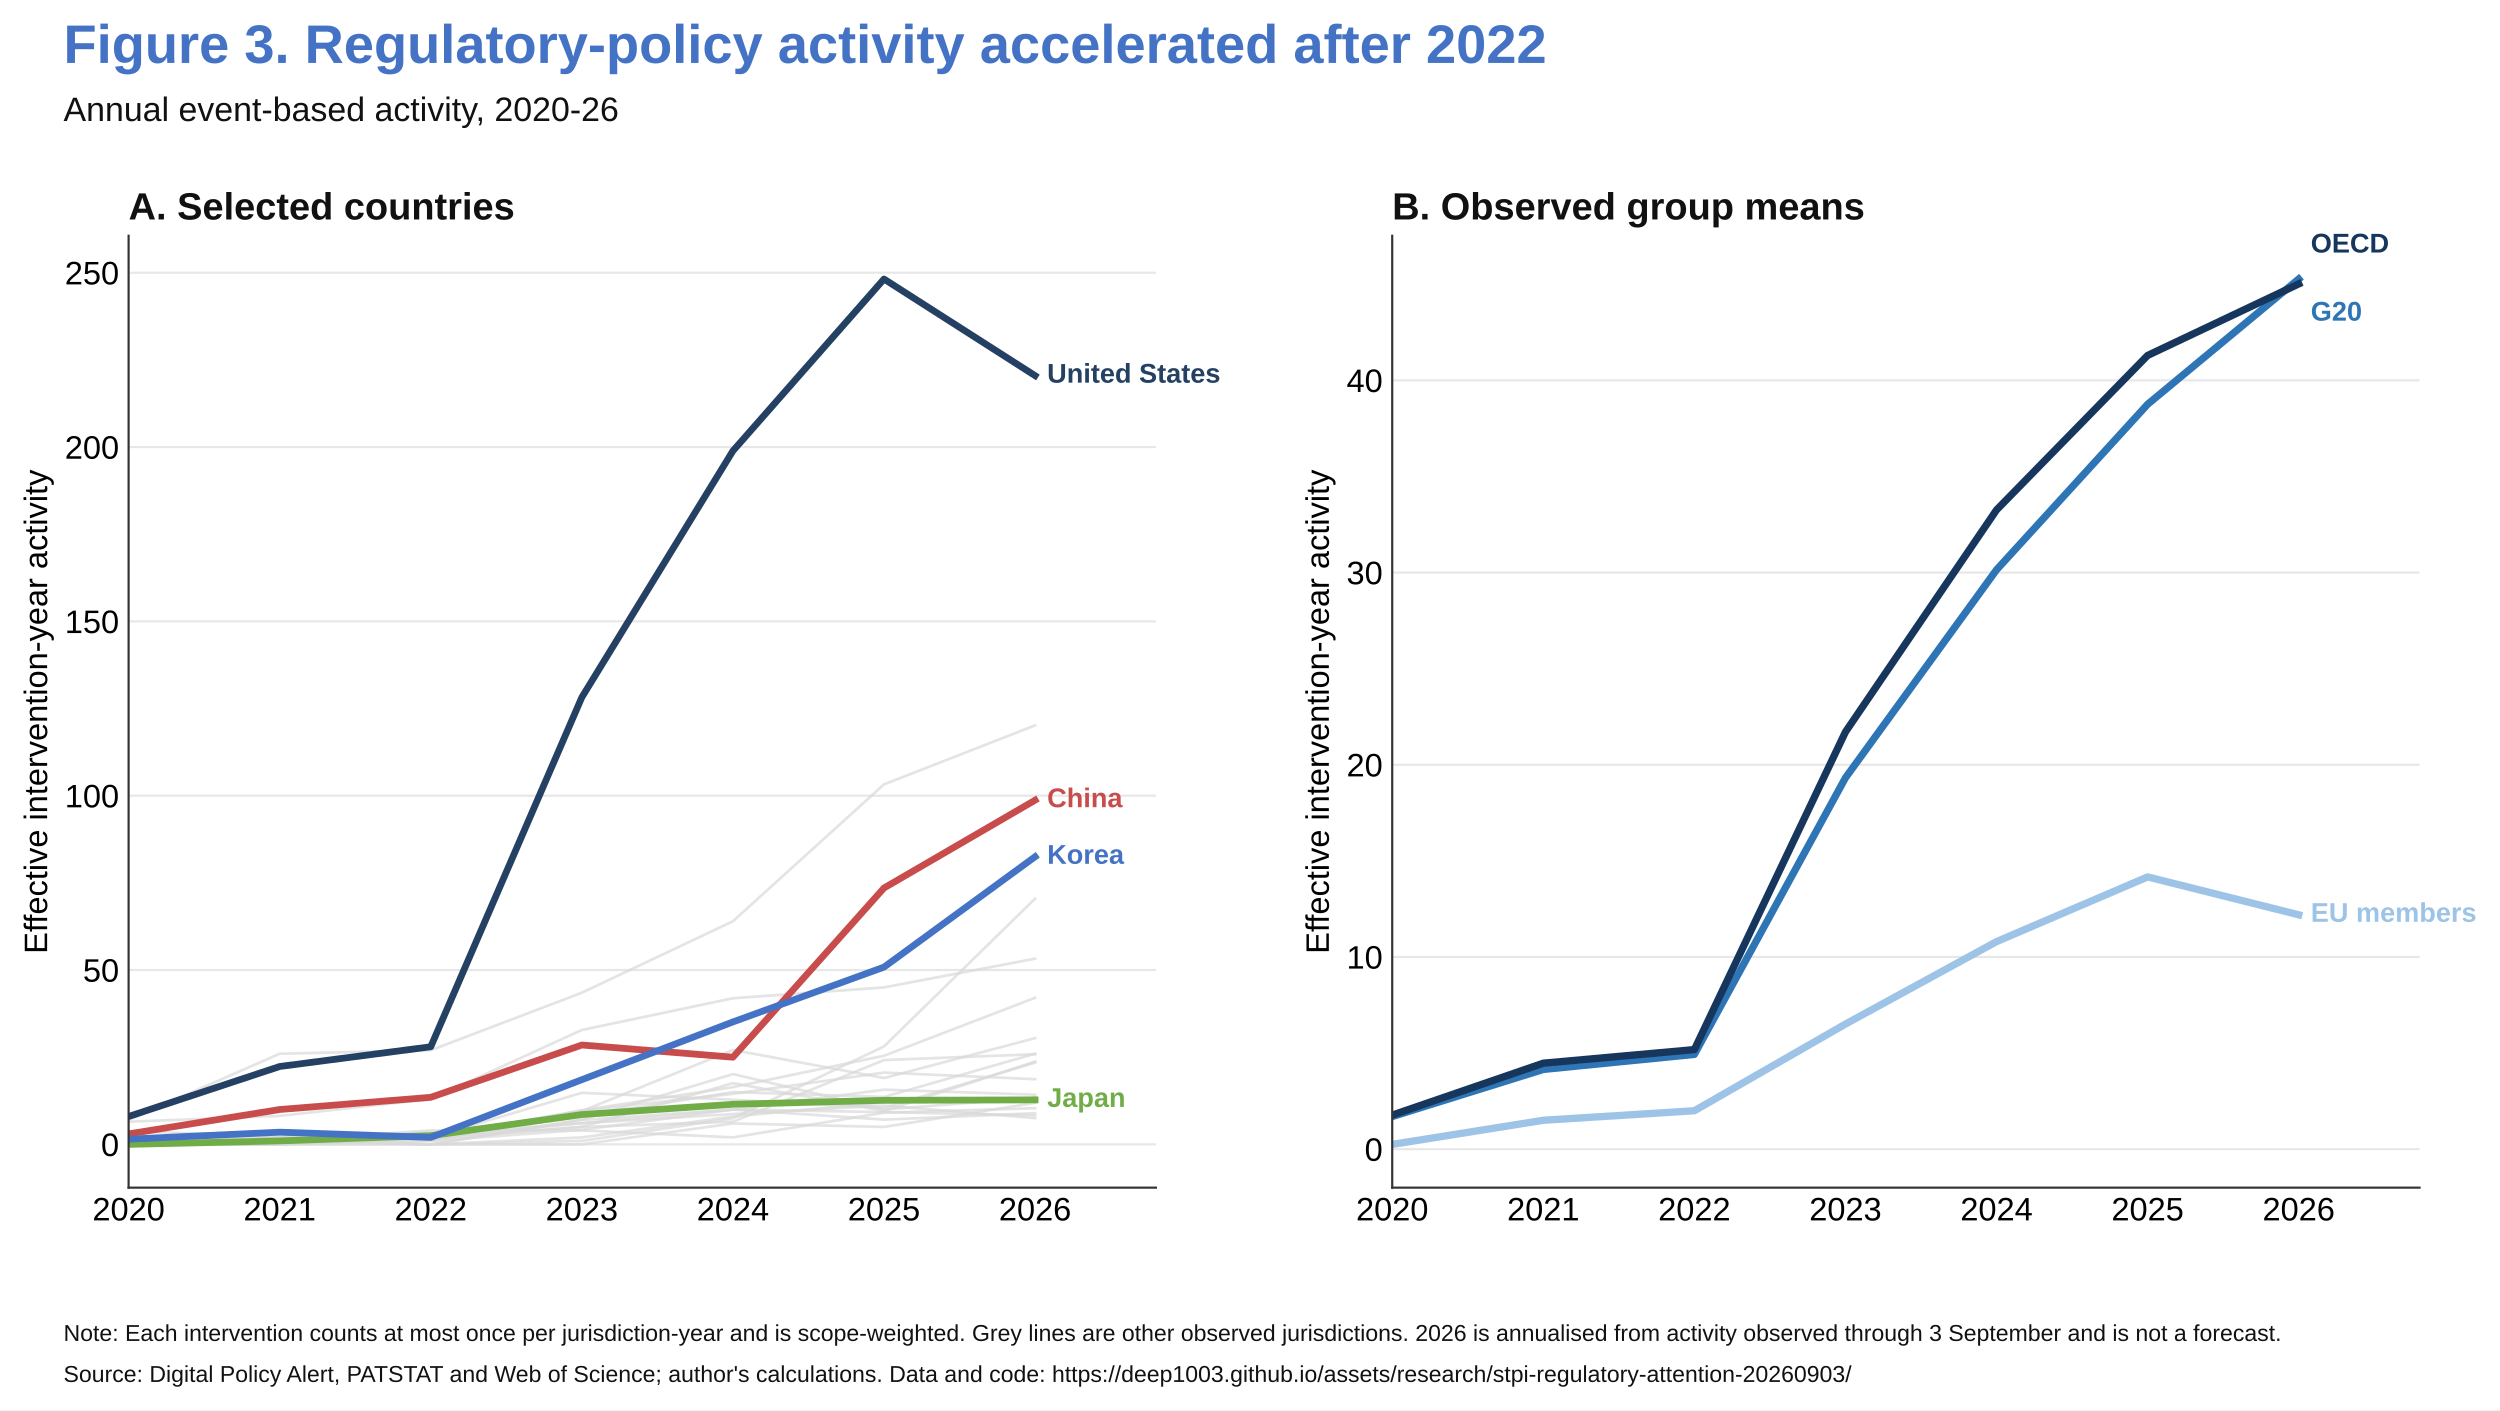
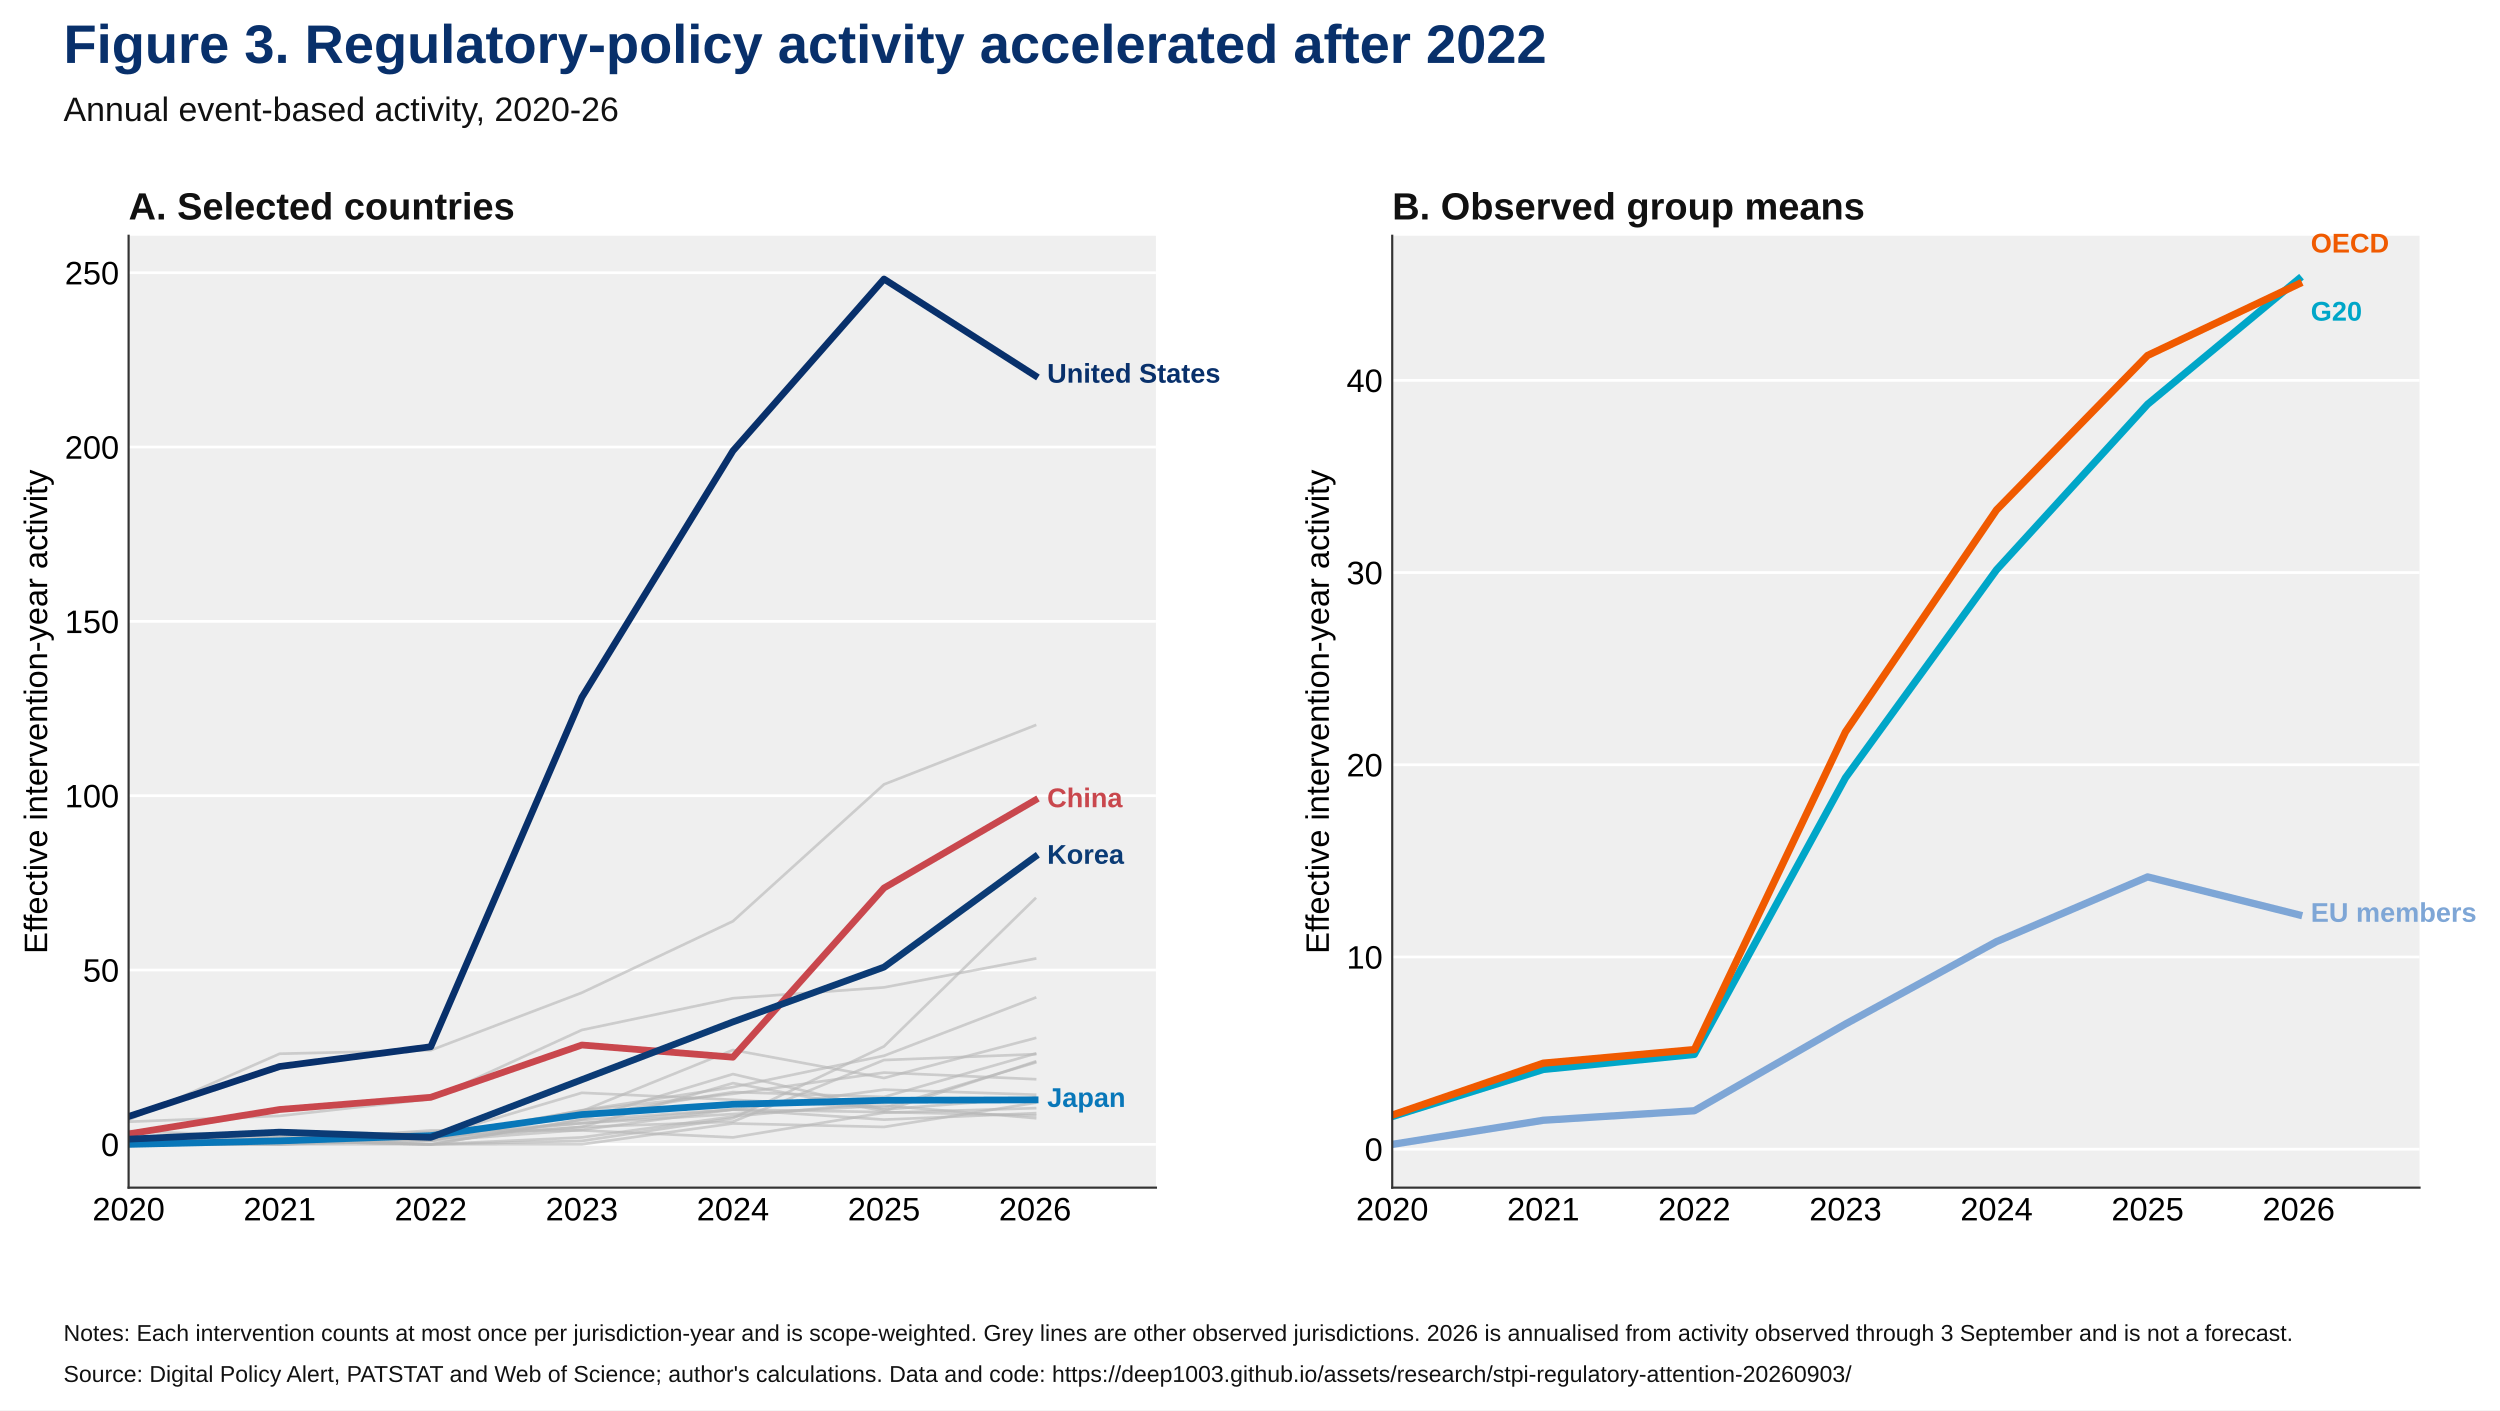
<svg xmlns="http://www.w3.org/2000/svg" width="921.866pt" height="520.02pt" viewBox="0 0 921.866 520.02" version="1.1">
  <defs>
    <style type="text/css">*{stroke-linejoin: round; stroke-linecap: butt}</style>
  </defs>
  <g id="figure_1">
    <g id="patch_1">
-       <path d="M 0 520.02  L 921.866 520.02  L 921.866 0  L 0 0  z " style="fill: #ffffff" />
+       <path d="M 0 520.02 L 921.866 520.02 L 921.866 0 L 0 0 z " style="fill: #ffffff" />
    </g>
    <g id="axes_1">
      <g id="patch_2">
-         <path d="M 47.421 437.94  L 426.245 437.94  L 426.245 86.94  L 47.421 86.94  z " style="fill: #ffffff" />
+         <path d="M 47.421 437.94 L 426.245 437.94 L 426.245 86.94 L 47.421 86.94 z " style="fill: #efefef" />
      </g>
      <g id="matplotlib.axis_1">
        <g id="xtick_1">
          <g id="line2d_1" />
          <g id="text_1">
            <text style="font-size: 12px; font-family: 'Arial'; text-anchor: middle" x="47.421" y="450.029" transform="rotate(-0 47.42063 450.0294)">2020</text>
          </g>
        </g>
        <g id="xtick_2">
          <g id="line2d_2" />
          <g id="text_2">
            <text style="font-size: 12px; font-family: 'Arial'; text-anchor: middle" x="103.13" y="450.029" transform="rotate(-0 103.1301 450.0294)">2021</text>
          </g>
        </g>
        <g id="xtick_3">
          <g id="line2d_3" />
          <g id="text_3">
            <text style="font-size: 12px; font-family: 'Arial'; text-anchor: middle" x="158.84" y="450.029" transform="rotate(-0 158.8396 450.0294)">2022</text>
          </g>
        </g>
        <g id="xtick_4">
          <g id="line2d_4" />
          <g id="text_4">
            <text style="font-size: 12px; font-family: 'Arial'; text-anchor: middle" x="214.549" y="450.029" transform="rotate(-0 214.5491 450.0294)">2023</text>
          </g>
        </g>
        <g id="xtick_5">
          <g id="line2d_5" />
          <g id="text_5">
            <text style="font-size: 12px; font-family: 'Arial'; text-anchor: middle" x="270.259" y="450.029" transform="rotate(-0 270.2586 450.0294)">2024</text>
          </g>
        </g>
        <g id="xtick_6">
          <g id="line2d_6" />
          <g id="text_6">
            <text style="font-size: 12px; font-family: 'Arial'; text-anchor: middle" x="325.968" y="450.029" transform="rotate(-0 325.9681 450.0294)">2025</text>
          </g>
        </g>
        <g id="xtick_7">
          <g id="line2d_7" />
          <g id="text_7">
            <text style="font-size: 12px; font-family: 'Arial'; text-anchor: middle" x="381.678" y="450.029" transform="rotate(-0 381.6776 450.0294)">2026</text>
          </g>
        </g>
      </g>
      <g id="matplotlib.axis_2">
        <g id="ytick_1">
          <g id="line2d_8">
-             <path d="M 47.421 421.985  L 426.245 421.985  " clip-path="url(#pd4fe4f2693)" style="fill: none; stroke: #e7e7e7; stroke-width: 0.8; stroke-linecap: square" />
+             <path d="M 47.421 421.985 L 426.245 421.985 " clip-path="url(#p7516ba176b)" style="fill: none; stroke: #ffffff; stroke-linecap: square" />
          </g>
          <g id="line2d_9" />
          <g id="text_8">
            <text style="font-size: 12px; font-family: 'Arial'; text-anchor: end" x="43.921" y="426.28" transform="rotate(-0 43.92063 426.2801)">0</text>
          </g>
        </g>
        <g id="ytick_2">
          <g id="line2d_10">
-             <path d="M 47.421 357.701  L 426.245 357.701  " clip-path="url(#pd4fe4f2693)" style="fill: none; stroke: #e7e7e7; stroke-width: 0.8; stroke-linecap: square" />
+             <path d="M 47.421 357.701 L 426.245 357.701 " clip-path="url(#p7516ba176b)" style="fill: none; stroke: #ffffff; stroke-linecap: square" />
          </g>
          <g id="line2d_11" />
          <g id="text_9">
            <text style="font-size: 12px; font-family: 'Arial'; text-anchor: end" x="43.921" y="361.996" transform="rotate(-0 43.92063 361.9962)">50</text>
          </g>
        </g>
        <g id="ytick_3">
          <g id="line2d_12">
-             <path d="M 47.421 293.418  L 426.245 293.418  " clip-path="url(#pd4fe4f2693)" style="fill: none; stroke: #e7e7e7; stroke-width: 0.8; stroke-linecap: square" />
+             <path d="M 47.421 293.418 L 426.245 293.418 " clip-path="url(#p7516ba176b)" style="fill: none; stroke: #ffffff; stroke-linecap: square" />
          </g>
          <g id="line2d_13" />
          <g id="text_10">
            <text style="font-size: 12px; font-family: 'Arial'; text-anchor: end" x="43.921" y="297.712" transform="rotate(-0 43.92063 297.7122)">100</text>
          </g>
        </g>
        <g id="ytick_4">
          <g id="line2d_14">
-             <path d="M 47.421 229.134  L 426.245 229.134  " clip-path="url(#pd4fe4f2693)" style="fill: none; stroke: #e7e7e7; stroke-width: 0.8; stroke-linecap: square" />
+             <path d="M 47.421 229.134 L 426.245 229.134 " clip-path="url(#p7516ba176b)" style="fill: none; stroke: #ffffff; stroke-linecap: square" />
          </g>
          <g id="line2d_15" />
          <g id="text_11">
            <text style="font-size: 12px; font-family: 'Arial'; text-anchor: end" x="43.921" y="233.428" transform="rotate(-0 43.92063 233.4282)">150</text>
          </g>
        </g>
        <g id="ytick_5">
          <g id="line2d_16">
-             <path d="M 47.421 164.85  L 426.245 164.85  " clip-path="url(#pd4fe4f2693)" style="fill: none; stroke: #e7e7e7; stroke-width: 0.8; stroke-linecap: square" />
+             <path d="M 47.421 164.85 L 426.245 164.85 " clip-path="url(#p7516ba176b)" style="fill: none; stroke: #ffffff; stroke-linecap: square" />
          </g>
          <g id="line2d_17" />
          <g id="text_12">
            <text style="font-size: 12px; font-family: 'Arial'; text-anchor: end" x="43.921" y="169.144" transform="rotate(-0 43.92063 169.1442)">200</text>
          </g>
        </g>
        <g id="ytick_6">
          <g id="line2d_18">
-             <path d="M 47.421 100.566  L 426.245 100.566  " clip-path="url(#pd4fe4f2693)" style="fill: none; stroke: #e7e7e7; stroke-width: 0.8; stroke-linecap: square" />
+             <path d="M 47.421 100.566 L 426.245 100.566 " clip-path="url(#p7516ba176b)" style="fill: none; stroke: #ffffff; stroke-linecap: square" />
          </g>
          <g id="line2d_19" />
          <g id="text_13">
            <text style="font-size: 12px; font-family: 'Arial'; text-anchor: end" x="43.921" y="104.86" transform="rotate(-0 43.92063 104.8603)">250</text>
          </g>
        </g>
        <g id="text_14">
          <text style="font-size: 12px; font-family: 'Arial'; text-anchor: middle" x="17.376" y="262.44" transform="rotate(-90 17.37562 262.44)">Effective intervention-year activity</text>
        </g>
      </g>
      <g id="line2d_20">
-         <path d="M 47.421 421.985  L 103.13 421.979  L 158.84 421.985  L 214.549 412.808  L 270.259 396.063  L 325.968 409.129  L 381.678 404.761  " clip-path="url(#pd4fe4f2693)" style="fill: none; stroke: #d9d9d9; stroke-opacity: 0.7; stroke-linecap: square" />
+         <path d="M 47.421 421.985 L 103.13 421.979 L 158.84 421.985 L 214.549 412.808 L 270.259 396.063 L 325.968 409.129 L 381.678 404.761 " clip-path="url(#p7516ba176b)" style="fill: none; stroke: #b7b7b7; stroke-opacity: 0.62; stroke-linecap: square" />
      </g>
      <g id="line2d_21">
-         <path d="M 47.421 421.343  L 103.13 417.479  L 158.84 420.057  L 214.549 409.4  L 270.259 400.88  L 325.968 389.308  L 381.678 367.935  " clip-path="url(#pd4fe4f2693)" style="fill: none; stroke: #d9d9d9; stroke-opacity: 0.7; stroke-linecap: square" />
+         <path d="M 47.421 421.343 L 103.13 417.479 L 158.84 420.057 L 214.549 409.4 L 270.259 400.88 L 325.968 389.308 L 381.678 367.935 " clip-path="url(#p7516ba176b)" style="fill: none; stroke: #b7b7b7; stroke-opacity: 0.62; stroke-linecap: square" />
      </g>
      <g id="line2d_22">
-         <path d="M 47.421 420.7  L 103.13 418.122  L 158.84 420.7  L 214.549 409.71  L 270.259 387.18  L 325.968 397.513  L 381.678 382.814  " clip-path="url(#pd4fe4f2693)" style="fill: none; stroke: #d9d9d9; stroke-opacity: 0.7; stroke-linecap: square" />
+         <path d="M 47.421 420.7 L 103.13 418.122 L 158.84 420.7 L 214.549 409.71 L 270.259 387.18 L 325.968 397.513 L 381.678 382.814 " clip-path="url(#p7516ba176b)" style="fill: none; stroke: #b7b7b7; stroke-opacity: 0.62; stroke-linecap: square" />
      </g>
      <g id="line2d_23">
-         <path d="M 47.421 419.414  L 103.13 418.551  L 158.84 419.414  L 214.549 402.971  L 270.259 405.54  L 325.968 408.508  L 381.678 391.836  " clip-path="url(#pd4fe4f2693)" style="fill: none; stroke: #d9d9d9; stroke-opacity: 0.7; stroke-linecap: square" />
+         <path d="M 47.421 419.414 L 103.13 418.551 L 158.84 419.414 L 214.549 402.971 L 270.259 405.54 L 325.968 408.508 L 381.678 391.836 " clip-path="url(#p7516ba176b)" style="fill: none; stroke: #b7b7b7; stroke-opacity: 0.62; stroke-linecap: square" />
      </g>
      <g id="line2d_24">
-         <path d="M 47.421 418.128  L 103.13 409.122  L 158.84 404.629  L 214.549 385.344  L 270.259 389.843  L 325.968 327.444  L 381.678 295.063  " clip-path="url(#pd4fe4f2693)" style="fill: none; stroke: #d9d9d9; stroke-opacity: 0.7; stroke-linecap: square" />
+         <path d="M 47.421 418.128 L 103.13 409.122 L 158.84 404.629 L 214.549 385.344 L 270.259 389.843 L 325.968 327.444 L 381.678 295.063 " clip-path="url(#p7516ba176b)" style="fill: none; stroke: #b7b7b7; stroke-opacity: 0.62; stroke-linecap: square" />
      </g>
      <g id="line2d_25">
-         <path d="M 47.421 421.985  L 103.13 418.122  L 158.84 419.414  L 214.549 409.488  L 270.259 403.343  L 325.968 395.513  L 381.678 397.948  " clip-path="url(#pd4fe4f2693)" style="fill: none; stroke: #d9d9d9; stroke-opacity: 0.7; stroke-linecap: square" />
+         <path d="M 47.421 421.985 L 103.13 418.122 L 158.84 419.414 L 214.549 409.488 L 270.259 403.343 L 325.968 395.513 L 381.678 397.948 " clip-path="url(#p7516ba176b)" style="fill: none; stroke: #b7b7b7; stroke-opacity: 0.62; stroke-linecap: square" />
      </g>
      <g id="line2d_26">
-         <path d="M 47.421 412.986  L 103.13 388.558  L 158.84 387.272  L 214.549 366.058  L 270.259 339.702  L 325.968 289.239  L 381.678 267.469  " clip-path="url(#pd4fe4f2693)" style="fill: none; stroke: #d9d9d9; stroke-opacity: 0.7; stroke-linecap: square" />
+         <path d="M 47.421 412.986 L 103.13 388.558 L 158.84 387.272 L 214.549 366.058 L 270.259 339.702 L 325.968 289.239 L 381.678 267.469 " clip-path="url(#p7516ba176b)" style="fill: none; stroke: #b7b7b7; stroke-opacity: 0.62; stroke-linecap: square" />
      </g>
      <g id="line2d_27">
-         <path d="M 47.421 421.985  L 103.13 420.693  L 158.84 418.128  L 214.549 414.171  L 270.259 410.805  L 325.968 407.684  L 381.678 412.311  " clip-path="url(#pd4fe4f2693)" style="fill: none; stroke: #d9d9d9; stroke-opacity: 0.7; stroke-linecap: square" />
+         <path d="M 47.421 421.985 L 103.13 420.693 L 158.84 418.128 L 214.549 414.171 L 270.259 410.805 L 325.968 407.684 L 381.678 412.311 " clip-path="url(#p7516ba176b)" style="fill: none; stroke: #b7b7b7; stroke-opacity: 0.62; stroke-linecap: square" />
      </g>
      <g id="line2d_28">
-         <path d="M 47.421 413.629  L 103.13 411.479  L 158.84 405.272  L 214.549 379.8  L 270.259 368.095  L 325.968 364.099  L 381.678 353.502  " clip-path="url(#pd4fe4f2693)" style="fill: none; stroke: #d9d9d9; stroke-opacity: 0.7; stroke-linecap: square" />
+         <path d="M 47.421 413.629 L 103.13 411.479 L 158.84 405.272 L 214.549 379.8 L 270.259 368.095 L 325.968 364.099 L 381.678 353.502 " clip-path="url(#p7516ba176b)" style="fill: none; stroke: #b7b7b7; stroke-opacity: 0.62; stroke-linecap: square" />
      </g>
      <g id="line2d_29">
-         <path d="M 47.421 421.985  L 103.13 421.979  L 158.84 419.414  L 214.549 415.557  L 270.259 413.629  L 325.968 390.884  L 381.678 388.728  " clip-path="url(#pd4fe4f2693)" style="fill: none; stroke: #d9d9d9; stroke-opacity: 0.7; stroke-linecap: square" />
+         <path d="M 47.421 421.985 L 103.13 421.979 L 158.84 419.414 L 214.549 415.557 L 270.259 413.629 L 325.968 390.884 L 381.678 388.728 " clip-path="url(#p7516ba176b)" style="fill: none; stroke: #b7b7b7; stroke-opacity: 0.62; stroke-linecap: square" />
      </g>
      <g id="line2d_30">
-         <path d="M 47.421 420.7  L 103.13 419.408  L 158.84 419.414  L 214.549 414.171  L 270.259 409.129  L 325.968 401.809  L 381.678 403.671  " clip-path="url(#pd4fe4f2693)" style="fill: none; stroke: #d9d9d9; stroke-opacity: 0.7; stroke-linecap: square" />
+         <path d="M 47.421 420.7 L 103.13 419.408 L 158.84 419.414 L 214.549 414.171 L 270.259 409.129 L 325.968 401.809 L 381.678 403.671 " clip-path="url(#p7516ba176b)" style="fill: none; stroke: #b7b7b7; stroke-opacity: 0.62; stroke-linecap: square" />
      </g>
      <g id="line2d_31">
-         <path d="M 47.421 421.985  L 103.13 420.693  L 158.84 418.771  L 214.549 410.986  L 270.259 407.2  L 325.968 405.731  L 381.678 405.578  " clip-path="url(#pd4fe4f2693)" style="fill: none; stroke: #d9d9d9; stroke-opacity: 0.7; stroke-linecap: square" />
+         <path d="M 47.421 421.985 L 103.13 420.693 L 158.84 418.771 L 214.549 410.986 L 270.259 407.2 L 325.968 405.731 L 381.678 405.578 " clip-path="url(#p7516ba176b)" style="fill: none; stroke: #b7b7b7; stroke-opacity: 0.62; stroke-linecap: square" />
      </g>
      <g id="line2d_32">
-         <path d="M 47.421 420.057  L 103.13 417.479  L 158.84 419.414  L 214.549 398.129  L 270.259 376.826  L 325.968 356.62  L 381.678 315.921  " clip-path="url(#pd4fe4f2693)" style="fill: none; stroke: #d9d9d9; stroke-opacity: 0.7; stroke-linecap: square" />
+         <path d="M 47.421 420.057 L 103.13 417.479 L 158.84 419.414 L 214.549 398.129 L 270.259 376.826 L 325.968 356.62 L 381.678 315.921 " clip-path="url(#p7516ba176b)" style="fill: none; stroke: #b7b7b7; stroke-opacity: 0.62; stroke-linecap: square" />
      </g>
      <g id="line2d_33">
-         <path d="M 47.421 421.985  L 103.13 421.979  L 158.84 420.7  L 214.549 416.63  L 270.259 409.129  L 325.968 410.084  L 381.678 411.301  " clip-path="url(#pd4fe4f2693)" style="fill: none; stroke: #d9d9d9; stroke-opacity: 0.7; stroke-linecap: square" />
+         <path d="M 47.421 421.985 L 103.13 421.979 L 158.84 420.7 L 214.549 416.63 L 270.259 409.129 L 325.968 410.084 L 381.678 411.301 " clip-path="url(#p7516ba176b)" style="fill: none; stroke: #b7b7b7; stroke-opacity: 0.62; stroke-linecap: square" />
      </g>
      <g id="line2d_34">
-         <path d="M 47.421 421.985  L 103.13 420.693  L 158.84 421.985  L 214.549 412.986  L 270.259 409.129  L 325.968 412.857  L 381.678 410.484  " clip-path="url(#pd4fe4f2693)" style="fill: none; stroke: #d9d9d9; stroke-opacity: 0.7; stroke-linecap: square" />
+         <path d="M 47.421 421.985 L 103.13 420.693 L 158.84 421.985 L 214.549 412.986 L 270.259 409.129 L 325.968 412.857 L 381.678 410.484 " clip-path="url(#p7516ba176b)" style="fill: none; stroke: #b7b7b7; stroke-opacity: 0.62; stroke-linecap: square" />
      </g>
      <g id="line2d_35">
-         <path d="M 47.421 419.414  L 103.13 421.979  L 158.84 420.057  L 214.549 415.557  L 270.259 399.4  L 325.968 409.691  L 381.678 391.464  " clip-path="url(#pd4fe4f2693)" style="fill: none; stroke: #d9d9d9; stroke-opacity: 0.7; stroke-linecap: square" />
+         <path d="M 47.421 419.414 L 103.13 421.979 L 158.84 420.057 L 214.549 415.557 L 270.259 399.4 L 325.968 409.691 L 381.678 391.464 " clip-path="url(#p7516ba176b)" style="fill: none; stroke: #b7b7b7; stroke-opacity: 0.62; stroke-linecap: square" />
      </g>
      <g id="line2d_36">
-         <path d="M 47.421 417.057  L 103.13 419.193  L 158.84 417.486  L 214.549 411.629  L 270.259 402.7  L 325.968 404.5  L 381.678 388.546  " clip-path="url(#pd4fe4f2693)" style="fill: none; stroke: #d9d9d9; stroke-opacity: 0.7; stroke-linecap: square" />
+         <path d="M 47.421 417.057 L 103.13 419.193 L 158.84 417.486 L 214.549 411.629 L 270.259 402.7 L 325.968 404.5 L 381.678 388.546 " clip-path="url(#p7516ba176b)" style="fill: none; stroke: #b7b7b7; stroke-opacity: 0.62; stroke-linecap: square" />
      </g>
      <g id="line2d_37">
-         <path d="M 47.421 421.985  L 103.13 420.693  L 158.84 416.843  L 214.549 416.843  L 270.259 419.414  L 325.968 410.286  L 381.678 408.632  " clip-path="url(#pd4fe4f2693)" style="fill: none; stroke: #d9d9d9; stroke-opacity: 0.7; stroke-linecap: square" />
+         <path d="M 47.421 421.985 L 103.13 420.693 L 158.84 416.843 L 214.549 416.843 L 270.259 419.414 L 325.968 410.286 L 381.678 408.632 " clip-path="url(#p7516ba176b)" style="fill: none; stroke: #b7b7b7; stroke-opacity: 0.62; stroke-linecap: square" />
      </g>
      <g id="line2d_38">
-         <path d="M 47.421 421.985  L 103.13 419.408  L 158.84 421.985  L 214.549 421.957  L 270.259 414.271  L 325.968 415.557  L 381.678 406.668  " clip-path="url(#pd4fe4f2693)" style="fill: none; stroke: #d9d9d9; stroke-opacity: 0.7; stroke-linecap: square" />
+         <path d="M 47.421 421.985 L 103.13 419.408 L 158.84 421.985 L 214.549 421.957 L 270.259 414.271 L 325.968 415.557 L 381.678 406.668 " clip-path="url(#p7516ba176b)" style="fill: none; stroke: #b7b7b7; stroke-opacity: 0.62; stroke-linecap: square" />
      </g>
      <g id="line2d_39">
-         <path d="M 47.421 420.7  L 103.13 420.7  L 158.84 421.985  L 214.549 419.414  L 270.259 411.7  L 325.968 406.506  L 381.678 404.817  " clip-path="url(#pd4fe4f2693)" style="fill: none; stroke: #d9d9d9; stroke-opacity: 0.7; stroke-linecap: square" />
+         <path d="M 47.421 420.7 L 103.13 420.7 L 158.84 421.985 L 214.549 419.414 L 270.259 411.7 L 325.968 406.506 L 381.678 404.817 " clip-path="url(#p7516ba176b)" style="fill: none; stroke: #b7b7b7; stroke-opacity: 0.62; stroke-linecap: square" />
      </g>
      <g id="line2d_40">
-         <path d="M 47.421 411.7  L 103.13 393.266  L 158.84 385.986  L 214.549 257.135  L 270.259 166.264  L 325.968 102.895  L 381.678 138.522  " clip-path="url(#pd4fe4f2693)" style="fill: none; stroke: #d9d9d9; stroke-opacity: 0.7; stroke-linecap: square" />
+         <path d="M 47.421 411.7 L 103.13 393.266 L 158.84 385.986 L 214.549 257.135 L 270.259 166.264 L 325.968 102.895 L 381.678 138.522 " clip-path="url(#p7516ba176b)" style="fill: none; stroke: #b7b7b7; stroke-opacity: 0.62; stroke-linecap: square" />
      </g>
      <g id="line2d_41">
-         <path d="M 47.421 421.985  L 103.13 420.693  L 158.84 421.985  L 214.549 420.7  L 270.259 412.343  L 325.968 385.858  L 381.678 331.374  " clip-path="url(#pd4fe4f2693)" style="fill: none; stroke: #d9d9d9; stroke-opacity: 0.7; stroke-linecap: square" />
+         <path d="M 47.421 421.985 L 103.13 420.693 L 158.84 421.985 L 214.549 420.7 L 270.259 412.343 L 325.968 385.858 L 381.678 331.374 " clip-path="url(#p7516ba176b)" style="fill: none; stroke: #b7b7b7; stroke-opacity: 0.62; stroke-linecap: square" />
      </g>
      <g id="line2d_42">
-         <path d="M 47.421 411.7  L 103.13 393.266  L 158.84 385.986  L 214.549 257.135  L 270.259 166.264  L 325.968 102.895  L 381.678 138.522  " clip-path="url(#pd4fe4f2693)" style="fill: none; stroke: #244062; stroke-width: 2.5; stroke-linecap: square" />
+         <path d="M 47.421 411.7 L 103.13 393.266 L 158.84 385.986 L 214.549 257.135 L 270.259 166.264 L 325.968 102.895 L 381.678 138.522 " clip-path="url(#p7516ba176b)" style="fill: none; stroke: #08306b; stroke-width: 2.5; stroke-linecap: square" />
      </g>
      <g id="line2d_43">
-         <path d="M 47.421 418.128  L 103.13 409.122  L 158.84 404.629  L 214.549 385.344  L 270.259 389.843  L 325.968 327.444  L 381.678 295.063  " clip-path="url(#pd4fe4f2693)" style="fill: none; stroke: #c94c4c; stroke-width: 2.5; stroke-linecap: square" />
+         <path d="M 47.421 418.128 L 103.13 409.122 L 158.84 404.629 L 214.549 385.344 L 270.259 389.843 L 325.968 327.444 L 381.678 295.063 " clip-path="url(#p7516ba176b)" style="fill: none; stroke: #c9474d; stroke-width: 2.5; stroke-linecap: square" />
      </g>
      <g id="line2d_44">
-         <path d="M 47.421 421.985  L 103.13 420.693  L 158.84 418.771  L 214.549 410.986  L 270.259 407.2  L 325.968 405.731  L 381.678 405.578  " clip-path="url(#pd4fe4f2693)" style="fill: none; stroke: #70ad47; stroke-width: 2.5; stroke-linecap: square" />
+         <path d="M 47.421 421.985 L 103.13 420.693 L 158.84 418.771 L 214.549 410.986 L 270.259 407.2 L 325.968 405.731 L 381.678 405.578 " clip-path="url(#p7516ba176b)" style="fill: none; stroke: #0877b9; stroke-width: 2.5; stroke-linecap: square" />
      </g>
      <g id="line2d_45">
-         <path d="M 47.421 420.057  L 103.13 417.479  L 158.84 419.414  L 214.549 398.129  L 270.259 376.826  L 325.968 356.62  L 381.678 315.921  " clip-path="url(#pd4fe4f2693)" style="fill: none; stroke: #4472c4; stroke-width: 2.5; stroke-linecap: square" />
+         <path d="M 47.421 420.057 L 103.13 417.479 L 158.84 419.414 L 214.549 398.129 L 270.259 376.826 L 325.968 356.62 L 381.678 315.921 " clip-path="url(#p7516ba176b)" style="fill: none; stroke: #0b3b75; stroke-width: 2.5; stroke-linecap: square" />
      </g>
      <g id="patch_3">
-         <path d="M 47.421 437.94  L 47.421 86.94  " style="fill: none; stroke: #333333; stroke-width: 0.8; stroke-linejoin: miter; stroke-linecap: square" />
+         <path d="M 47.421 437.94 L 47.421 86.94 " style="fill: none; stroke: #333333; stroke-width: 0.8; stroke-linejoin: miter; stroke-linecap: square" />
      </g>
      <g id="patch_4">
-         <path d="M 47.421 437.94  L 426.245 437.94  " style="fill: none; stroke: #333333; stroke-width: 0.8; stroke-linejoin: miter; stroke-linecap: square" />
+         <path d="M 47.421 437.94 L 426.245 437.94 " style="fill: none; stroke: #333333; stroke-width: 0.8; stroke-linejoin: miter; stroke-linecap: square" />
      </g>
      <g id="text_15">
-         <text style="font-weight: 700; font-size: 10px; font-family: 'Arial'; text-anchor: start; fill: #244062" x="386.134" y="141.114" transform="rotate(-0 386.1344 141.1137)">United States</text>
+         <text style="font-weight: 700; font-size: 10px; font-family: 'Arial'; text-anchor: start; fill: #08306b" x="386.134" y="141.114" transform="rotate(-0 386.1344 141.1137)">United States</text>
      </g>
      <g id="text_16">
-         <text style="font-weight: 700; font-size: 10px; font-family: 'Arial'; text-anchor: start; fill: #c94c4c" x="386.134" y="297.656" transform="rotate(-0 386.1344 297.6555)">China</text>
+         <text style="font-weight: 700; font-size: 10px; font-family: 'Arial'; text-anchor: start; fill: #c9474d" x="386.134" y="297.656" transform="rotate(-0 386.1344 297.6555)">China</text>
      </g>
      <g id="text_17">
-         <text style="font-weight: 700; font-size: 10px; font-family: 'Arial'; text-anchor: start; fill: #70ad47" x="386.134" y="408.171" transform="rotate(-0 386.1344 408.1706)">Japan</text>
+         <text style="font-weight: 700; font-size: 10px; font-family: 'Arial'; text-anchor: start; fill: #0877b9" x="386.134" y="408.171" transform="rotate(-0 386.1344 408.1706)">Japan</text>
      </g>
      <g id="text_18">
-         <text style="font-weight: 700; font-size: 10px; font-family: 'Arial'; text-anchor: start; fill: #4472c4" x="386.134" y="318.513" transform="rotate(-0 386.1344 318.5127)">Korea</text>
+         <text style="font-weight: 700; font-size: 10px; font-family: 'Arial'; text-anchor: start; fill: #0b3b75" x="386.134" y="318.513" transform="rotate(-0 386.1344 318.5127)">Korea</text>
      </g>
      <g id="text_19">
        <text style="font-weight: 700; font-size: 14px; font-family: 'Arial'; text-anchor: start; fill: #111111" x="47.421" y="80.94" transform="rotate(-0 47.42063 80.94)">A. Selected countries</text>
      </g>
    </g>
    <g id="axes_2">
      <g id="patch_5">
-         <path d="M 513.375 437.94  L 892.2 437.94  L 892.2 86.94  L 513.375 86.94  z " style="fill: #ffffff" />
+         <path d="M 513.375 437.94 L 892.2 437.94 L 892.2 86.94 L 513.375 86.94 z " style="fill: #efefef" />
      </g>
      <g id="matplotlib.axis_3">
        <g id="xtick_8">
          <g id="line2d_46" />
          <g id="text_20">
            <text style="font-size: 12px; font-family: 'Arial'; text-anchor: middle" x="513.375" y="450.029" transform="rotate(-0 513.3749 450.0294)">2020</text>
          </g>
        </g>
        <g id="xtick_9">
          <g id="line2d_47" />
          <g id="text_21">
            <text style="font-size: 12px; font-family: 'Arial'; text-anchor: middle" x="569.084" y="450.029" transform="rotate(-0 569.0844 450.0294)">2021</text>
          </g>
        </g>
        <g id="xtick_10">
          <g id="line2d_48" />
          <g id="text_22">
            <text style="font-size: 12px; font-family: 'Arial'; text-anchor: middle" x="624.794" y="450.029" transform="rotate(-0 624.7939 450.0294)">2022</text>
          </g>
        </g>
        <g id="xtick_11">
          <g id="line2d_49" />
          <g id="text_23">
            <text style="font-size: 12px; font-family: 'Arial'; text-anchor: middle" x="680.503" y="450.029" transform="rotate(-0 680.5034 450.0294)">2023</text>
          </g>
        </g>
        <g id="xtick_12">
          <g id="line2d_50" />
          <g id="text_24">
            <text style="font-size: 12px; font-family: 'Arial'; text-anchor: middle" x="736.213" y="450.029" transform="rotate(-0 736.2129 450.0294)">2024</text>
          </g>
        </g>
        <g id="xtick_13">
          <g id="line2d_51" />
          <g id="text_25">
            <text style="font-size: 12px; font-family: 'Arial'; text-anchor: middle" x="791.922" y="450.029" transform="rotate(-0 791.9224 450.0294)">2025</text>
          </g>
        </g>
        <g id="xtick_14">
          <g id="line2d_52" />
          <g id="text_26">
            <text style="font-size: 12px; font-family: 'Arial'; text-anchor: middle" x="847.632" y="450.029" transform="rotate(-0 847.6319 450.0294)">2026</text>
          </g>
        </g>
      </g>
      <g id="matplotlib.axis_4">
        <g id="ytick_7">
          <g id="line2d_53">
-             <path d="M 513.375 423.757  L 892.2 423.757  " clip-path="url(#pb3663f5eb4)" style="fill: none; stroke: #e7e7e7; stroke-width: 0.8; stroke-linecap: square" />
+             <path d="M 513.375 423.757 L 892.2 423.757 " clip-path="url(#p2c4409dbd6)" style="fill: none; stroke: #ffffff; stroke-linecap: square" />
          </g>
          <g id="line2d_54" />
          <g id="text_27">
            <text style="font-size: 12px; font-family: 'Arial'; text-anchor: end" x="509.875" y="428.052" transform="rotate(-0 509.8749 428.052)">0</text>
          </g>
        </g>
        <g id="ytick_8">
          <g id="line2d_55">
-             <path d="M 513.375 352.881  L 892.2 352.881  " clip-path="url(#pb3663f5eb4)" style="fill: none; stroke: #e7e7e7; stroke-width: 0.8; stroke-linecap: square" />
+             <path d="M 513.375 352.881 L 892.2 352.881 " clip-path="url(#p2c4409dbd6)" style="fill: none; stroke: #ffffff; stroke-linecap: square" />
          </g>
          <g id="line2d_56" />
          <g id="text_28">
            <text style="font-size: 12px; font-family: 'Arial'; text-anchor: end" x="509.875" y="357.176" transform="rotate(-0 509.8749 357.1761)">10</text>
          </g>
        </g>
        <g id="ytick_9">
          <g id="line2d_57">
-             <path d="M 513.375 282.005  L 892.2 282.005  " clip-path="url(#pb3663f5eb4)" style="fill: none; stroke: #e7e7e7; stroke-width: 0.8; stroke-linecap: square" />
+             <path d="M 513.375 282.005 L 892.2 282.005 " clip-path="url(#p2c4409dbd6)" style="fill: none; stroke: #ffffff; stroke-linecap: square" />
          </g>
          <g id="line2d_58" />
          <g id="text_29">
            <text style="font-size: 12px; font-family: 'Arial'; text-anchor: end" x="509.875" y="286.3" transform="rotate(-0 509.8749 286.3002)">20</text>
          </g>
        </g>
        <g id="ytick_10">
          <g id="line2d_59">
-             <path d="M 513.375 211.13  L 892.2 211.13  " clip-path="url(#pb3663f5eb4)" style="fill: none; stroke: #e7e7e7; stroke-width: 0.8; stroke-linecap: square" />
+             <path d="M 513.375 211.13 L 892.2 211.13 " clip-path="url(#p2c4409dbd6)" style="fill: none; stroke: #ffffff; stroke-linecap: square" />
          </g>
          <g id="line2d_60" />
          <g id="text_30">
            <text style="font-size: 12px; font-family: 'Arial'; text-anchor: end" x="509.875" y="215.424" transform="rotate(-0 509.8749 215.4243)">30</text>
          </g>
        </g>
        <g id="ytick_11">
          <g id="line2d_61">
-             <path d="M 513.375 140.254  L 892.2 140.254  " clip-path="url(#pb3663f5eb4)" style="fill: none; stroke: #e7e7e7; stroke-width: 0.8; stroke-linecap: square" />
+             <path d="M 513.375 140.254 L 892.2 140.254 " clip-path="url(#p2c4409dbd6)" style="fill: none; stroke: #ffffff; stroke-linecap: square" />
          </g>
          <g id="line2d_62" />
          <g id="text_31">
            <text style="font-size: 12px; font-family: 'Arial'; text-anchor: end" x="509.875" y="144.548" transform="rotate(-0 509.8749 144.5483)">40</text>
          </g>
        </g>
        <g id="text_32">
          <text style="font-size: 12px; font-family: 'Arial'; text-anchor: middle" x="490.003" y="262.44" transform="rotate(-90 490.003 262.44)">Effective intervention-year activity</text>
        </g>
      </g>
      <g id="line2d_63">
-         <path d="M 513.375 421.985  L 569.084 413.091  L 624.794 409.582  L 680.503 377.615  L 736.213 347.218  L 791.922 323.355  L 847.632 337.331  " clip-path="url(#pb3663f5eb4)" style="fill: none; stroke: #9dc3e6; stroke-width: 2.7; stroke-linecap: square" />
+         <path d="M 513.375 421.985 L 569.084 413.091 L 624.794 409.582 L 680.503 377.615 L 736.213 347.218 L 791.922 323.355 L 847.632 337.331 " clip-path="url(#p2c4409dbd6)" style="fill: none; stroke: #7ea6d6; stroke-width: 2.7; stroke-linecap: square" />
      </g>
      <g id="line2d_64">
-         <path d="M 513.375 411.708  L 569.084 394.348  L 624.794 388.792  L 680.503 286.822  L 736.213 210.116  L 791.922 149.078  L 847.632 102.895  " clip-path="url(#pb3663f5eb4)" style="fill: none; stroke: #2e75b6; stroke-width: 2.7; stroke-linecap: square" />
+         <path d="M 513.375 411.708 L 569.084 394.348 L 624.794 388.792 L 680.503 286.822 L 736.213 210.116 L 791.922 149.078 L 847.632 102.895 " clip-path="url(#p2c4409dbd6)" style="fill: none; stroke: #00a6c8; stroke-width: 2.7; stroke-linecap: square" />
      </g>
      <g id="line2d_65">
-         <path d="M 513.375 411.193  L 569.084 392.043  L 624.794 387.031  L 680.503 269.902  L 736.213 188.034  L 791.922 131.066  L 847.632 104.697  " clip-path="url(#pb3663f5eb4)" style="fill: none; stroke: #17365d; stroke-width: 2.7; stroke-linecap: square" />
+         <path d="M 513.375 411.193 L 569.084 392.043 L 624.794 387.031 L 680.503 269.902 L 736.213 188.034 L 791.922 131.066 L 847.632 104.697 " clip-path="url(#p2c4409dbd6)" style="fill: none; stroke: #f05a00; stroke-width: 2.7; stroke-linecap: square" />
      </g>
      <g id="patch_6">
-         <path d="M 513.375 437.94  L 513.375 86.94  " style="fill: none; stroke: #333333; stroke-width: 0.8; stroke-linejoin: miter; stroke-linecap: square" />
+         <path d="M 513.375 437.94 L 513.375 86.94 " style="fill: none; stroke: #333333; stroke-width: 0.8; stroke-linejoin: miter; stroke-linecap: square" />
      </g>
      <g id="patch_7">
-         <path d="M 513.375 437.94  L 892.2 437.94  " style="fill: none; stroke: #333333; stroke-width: 0.8; stroke-linejoin: miter; stroke-linecap: square" />
+         <path d="M 513.375 437.94 L 892.2 437.94 " style="fill: none; stroke: #333333; stroke-width: 0.8; stroke-linejoin: miter; stroke-linecap: square" />
      </g>
      <g id="text_33">
-         <text style="font-weight: 700; font-size: 10px; font-family: 'Arial'; text-anchor: start; fill: #9dc3e6" x="852.089" y="339.923" transform="rotate(-0 852.0887 339.9227)">EU members</text>
+         <text style="font-weight: 700; font-size: 10px; font-family: 'Arial'; text-anchor: start; fill: #7ea6d6" x="852.089" y="339.923" transform="rotate(-0 852.0887 339.9227)">EU members</text>
      </g>
      <g id="text_34">
-         <text style="font-weight: 700; font-size: 10px; font-family: 'Arial'; text-anchor: start; fill: #2e75b6" x="852.089" y="118.244" transform="rotate(-0 852.0887 118.2444)">G20</text>
+         <text style="font-weight: 700; font-size: 10px; font-family: 'Arial'; text-anchor: start; fill: #00a6c8" x="852.089" y="118.244" transform="rotate(-0 852.0887 118.2444)">G20</text>
      </g>
      <g id="text_35">
-         <text style="font-weight: 700; font-size: 10px; font-family: 'Arial'; text-anchor: start; fill: #17365d" x="852.089" y="93.114" transform="rotate(-0 852.0887 93.1145)">OECD</text>
+         <text style="font-weight: 700; font-size: 10px; font-family: 'Arial'; text-anchor: start; fill: #f05a00" x="852.089" y="93.114" transform="rotate(-0 852.0887 93.1145)">OECD</text>
      </g>
      <g id="text_36">
        <text style="font-weight: 700; font-size: 14px; font-family: 'Arial'; text-anchor: start; fill: #111111" x="513.375" y="80.94" transform="rotate(-0 513.3749 80.94)">B. Observed group means</text>
      </g>
    </g>
    <g id="text_37">
-       <text style="font-weight: 700; font-size: 20px; font-family: 'Arial'; text-anchor: start; fill: #4472c4" x="23.421" y="23.199" transform="rotate(-0 23.42122 23.19937)">Figure 3. Regulatory-policy activity accelerated after 2022</text>
+       <text style="font-weight: 700; font-size: 20px; font-family: 'Arial'; text-anchor: start; fill: #08306b" x="23.421" y="23.199" transform="rotate(-0 23.42122 23.19937)">Figure 3. Regulatory-policy activity accelerated after 2022</text>
    </g>
    <g id="text_38">
      <text style="font-size: 12.5px; font-family: 'Arial'; text-anchor: start; fill: #111111" x="23.421" y="44.624" transform="rotate(-0 23.42122 44.62438)">Annual event-based activity, 2020-26</text>
    </g>
    <g id="text_39">
-       <text style="font-size: 8.5px; font-family: 'Arial'; text-anchor: start; fill: #111111" x="23.421" y="494.471" transform="rotate(-0 23.42122 494.471)">Note: Each intervention counts at most once per jurisdiction-year and is scope-weighted. Grey lines are other observed jurisdictions. 2026 is annualised from activity observed through 3 September and is not a forecast.</text>
+       <text style="font-size: 8.5px; font-family: 'Arial'; text-anchor: start; fill: #111111" x="23.421" y="494.471" transform="rotate(-0 23.42122 494.471)">Notes: Each intervention counts at most once per jurisdiction-year and is scope-weighted. Grey lines are other observed jurisdictions. 2026 is annualised from activity observed through 3 September and is not a forecast.</text>
    </g>
    <g id="text_40">
      <text style="font-size: 8.5px; font-family: 'Arial'; text-anchor: start; fill: #111111" x="23.421" y="509.591" transform="rotate(-0 23.42122 509.591)">Source: Digital Policy Alert, PATSTAT and Web of Science; author's calculations. Data and code: https://deep1003.github.io/assets/research/stpi-regulatory-attention-20260903/</text>
    </g>
  </g>
  <defs>
-     <clipPath id="pd4fe4f2693">
+     <clipPath id="p7516ba176b">
      <rect x="47.421" y="86.94" width="378.825" height="351" />
    </clipPath>
-     <clipPath id="pb3663f5eb4">
+     <clipPath id="p2c4409dbd6">
      <rect x="513.375" y="86.94" width="378.825" height="351" />
    </clipPath>
  </defs>
</svg>
